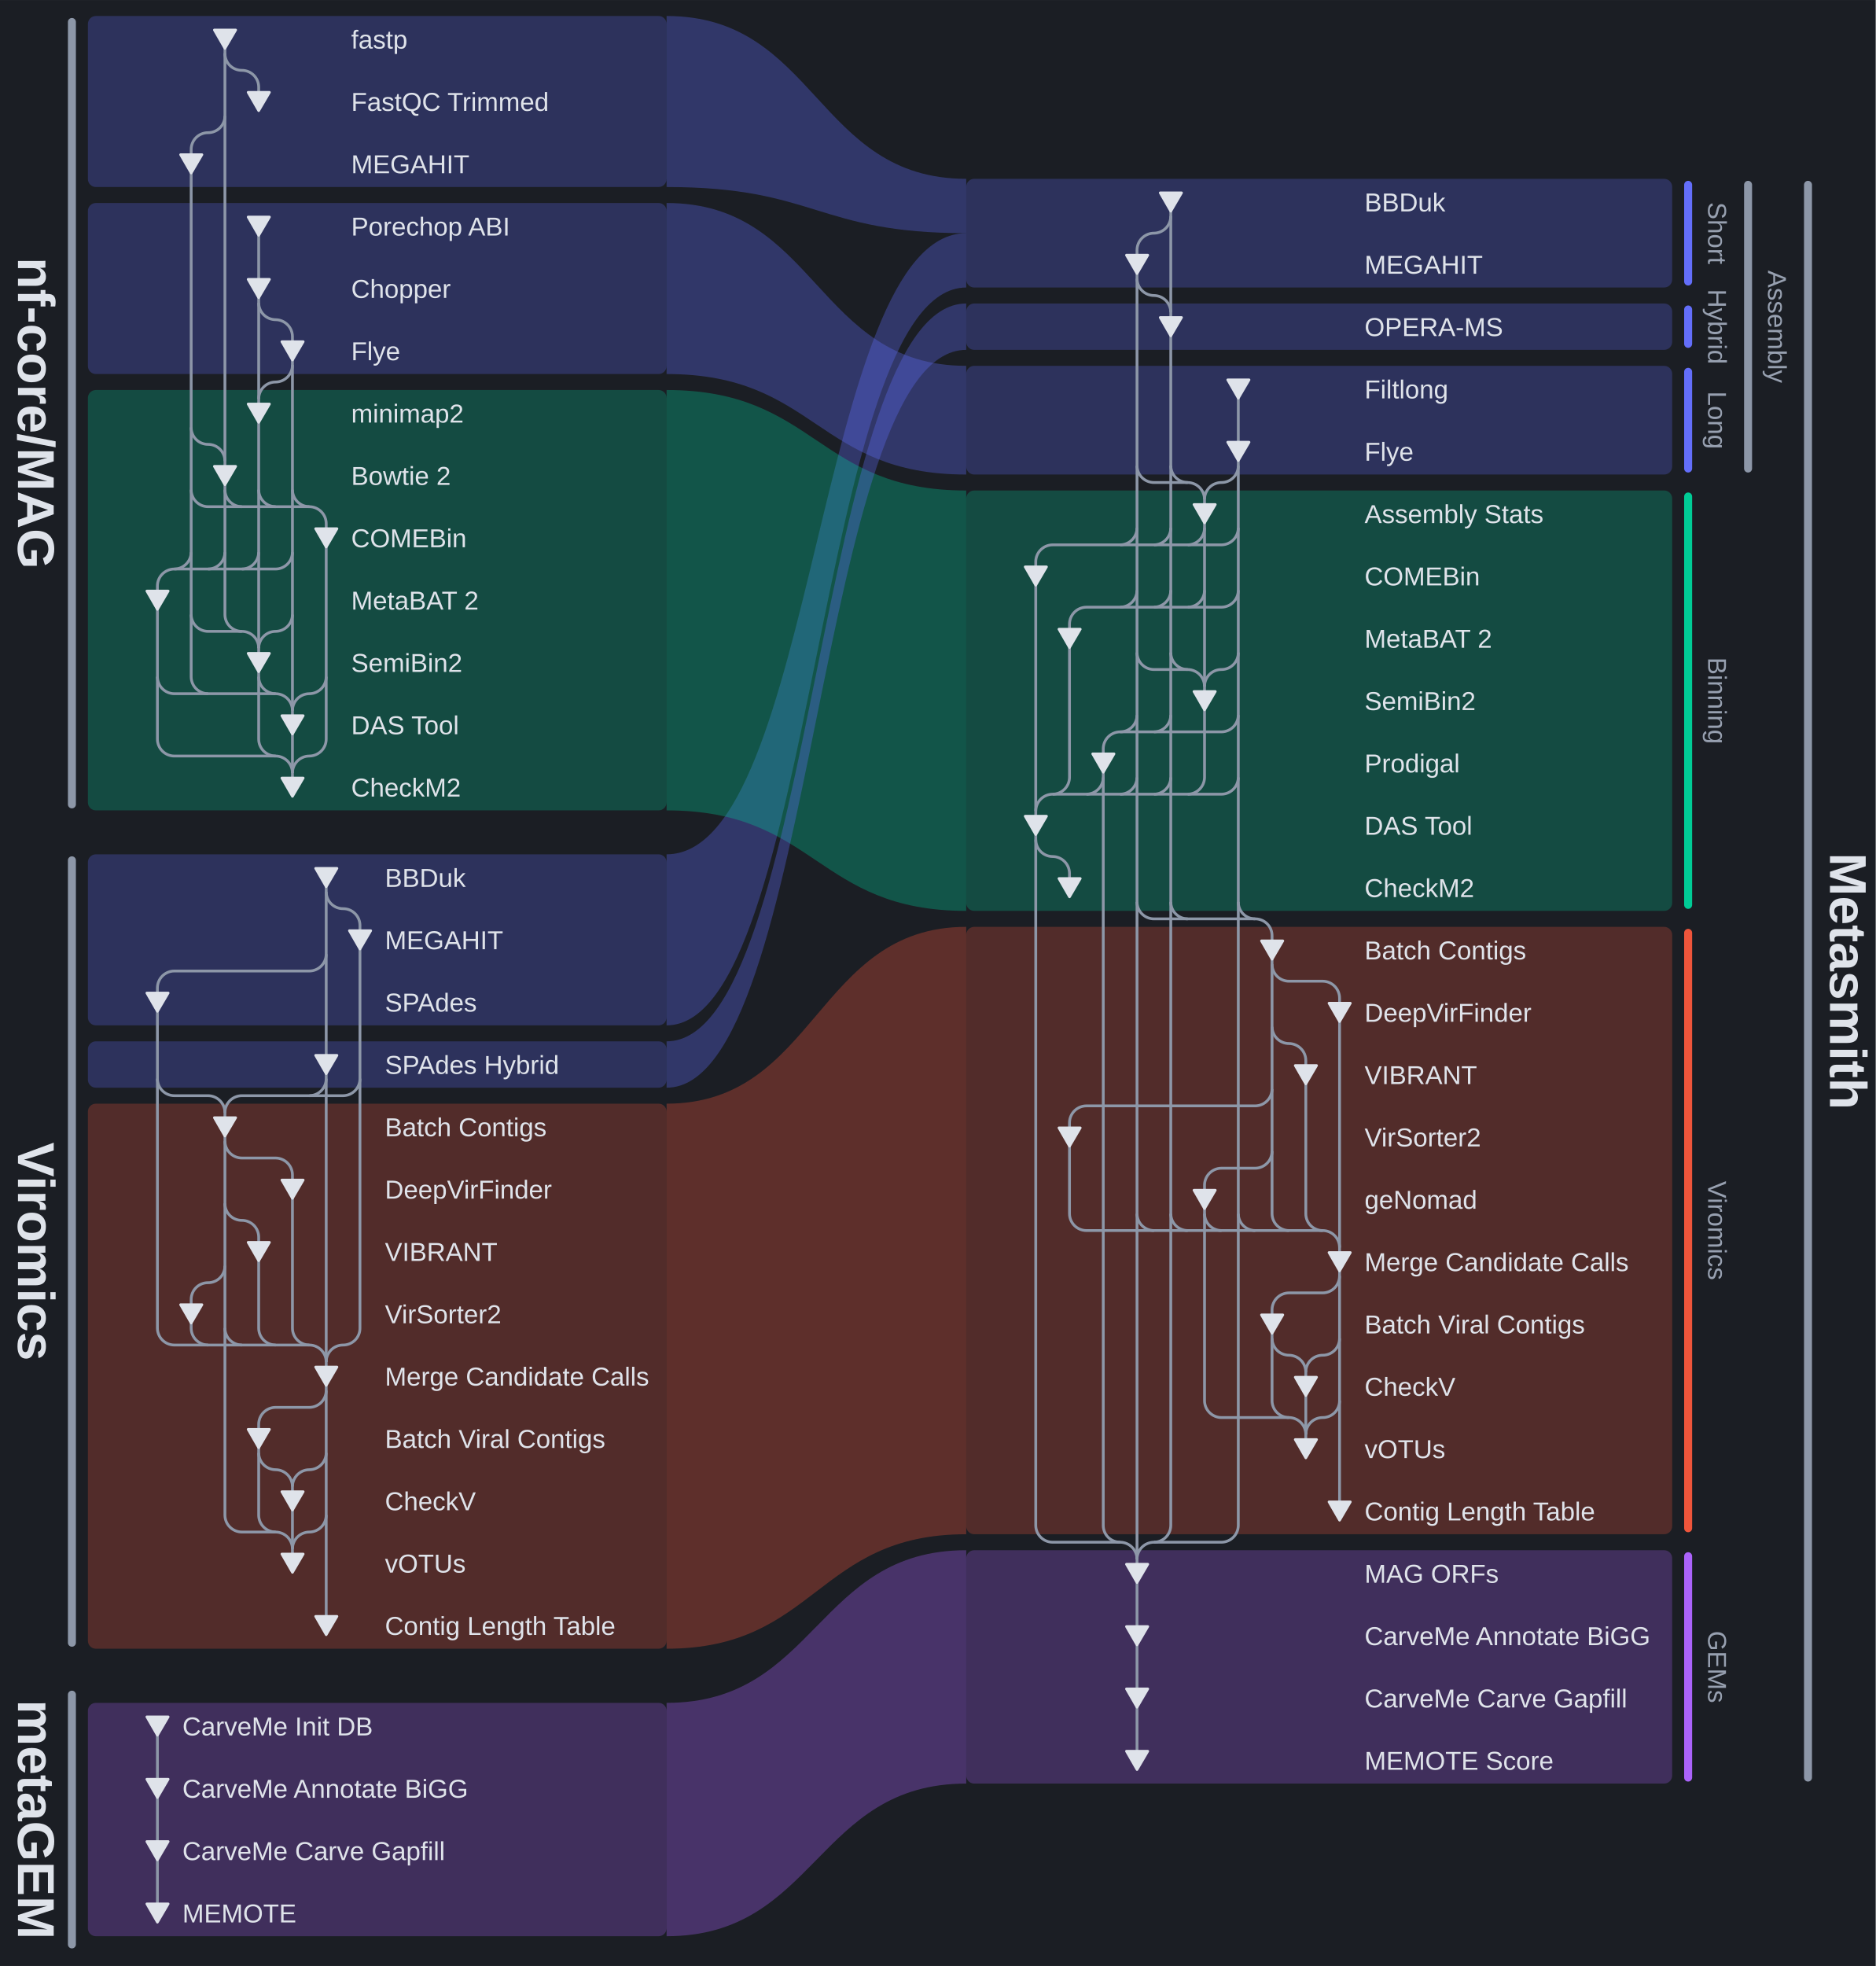
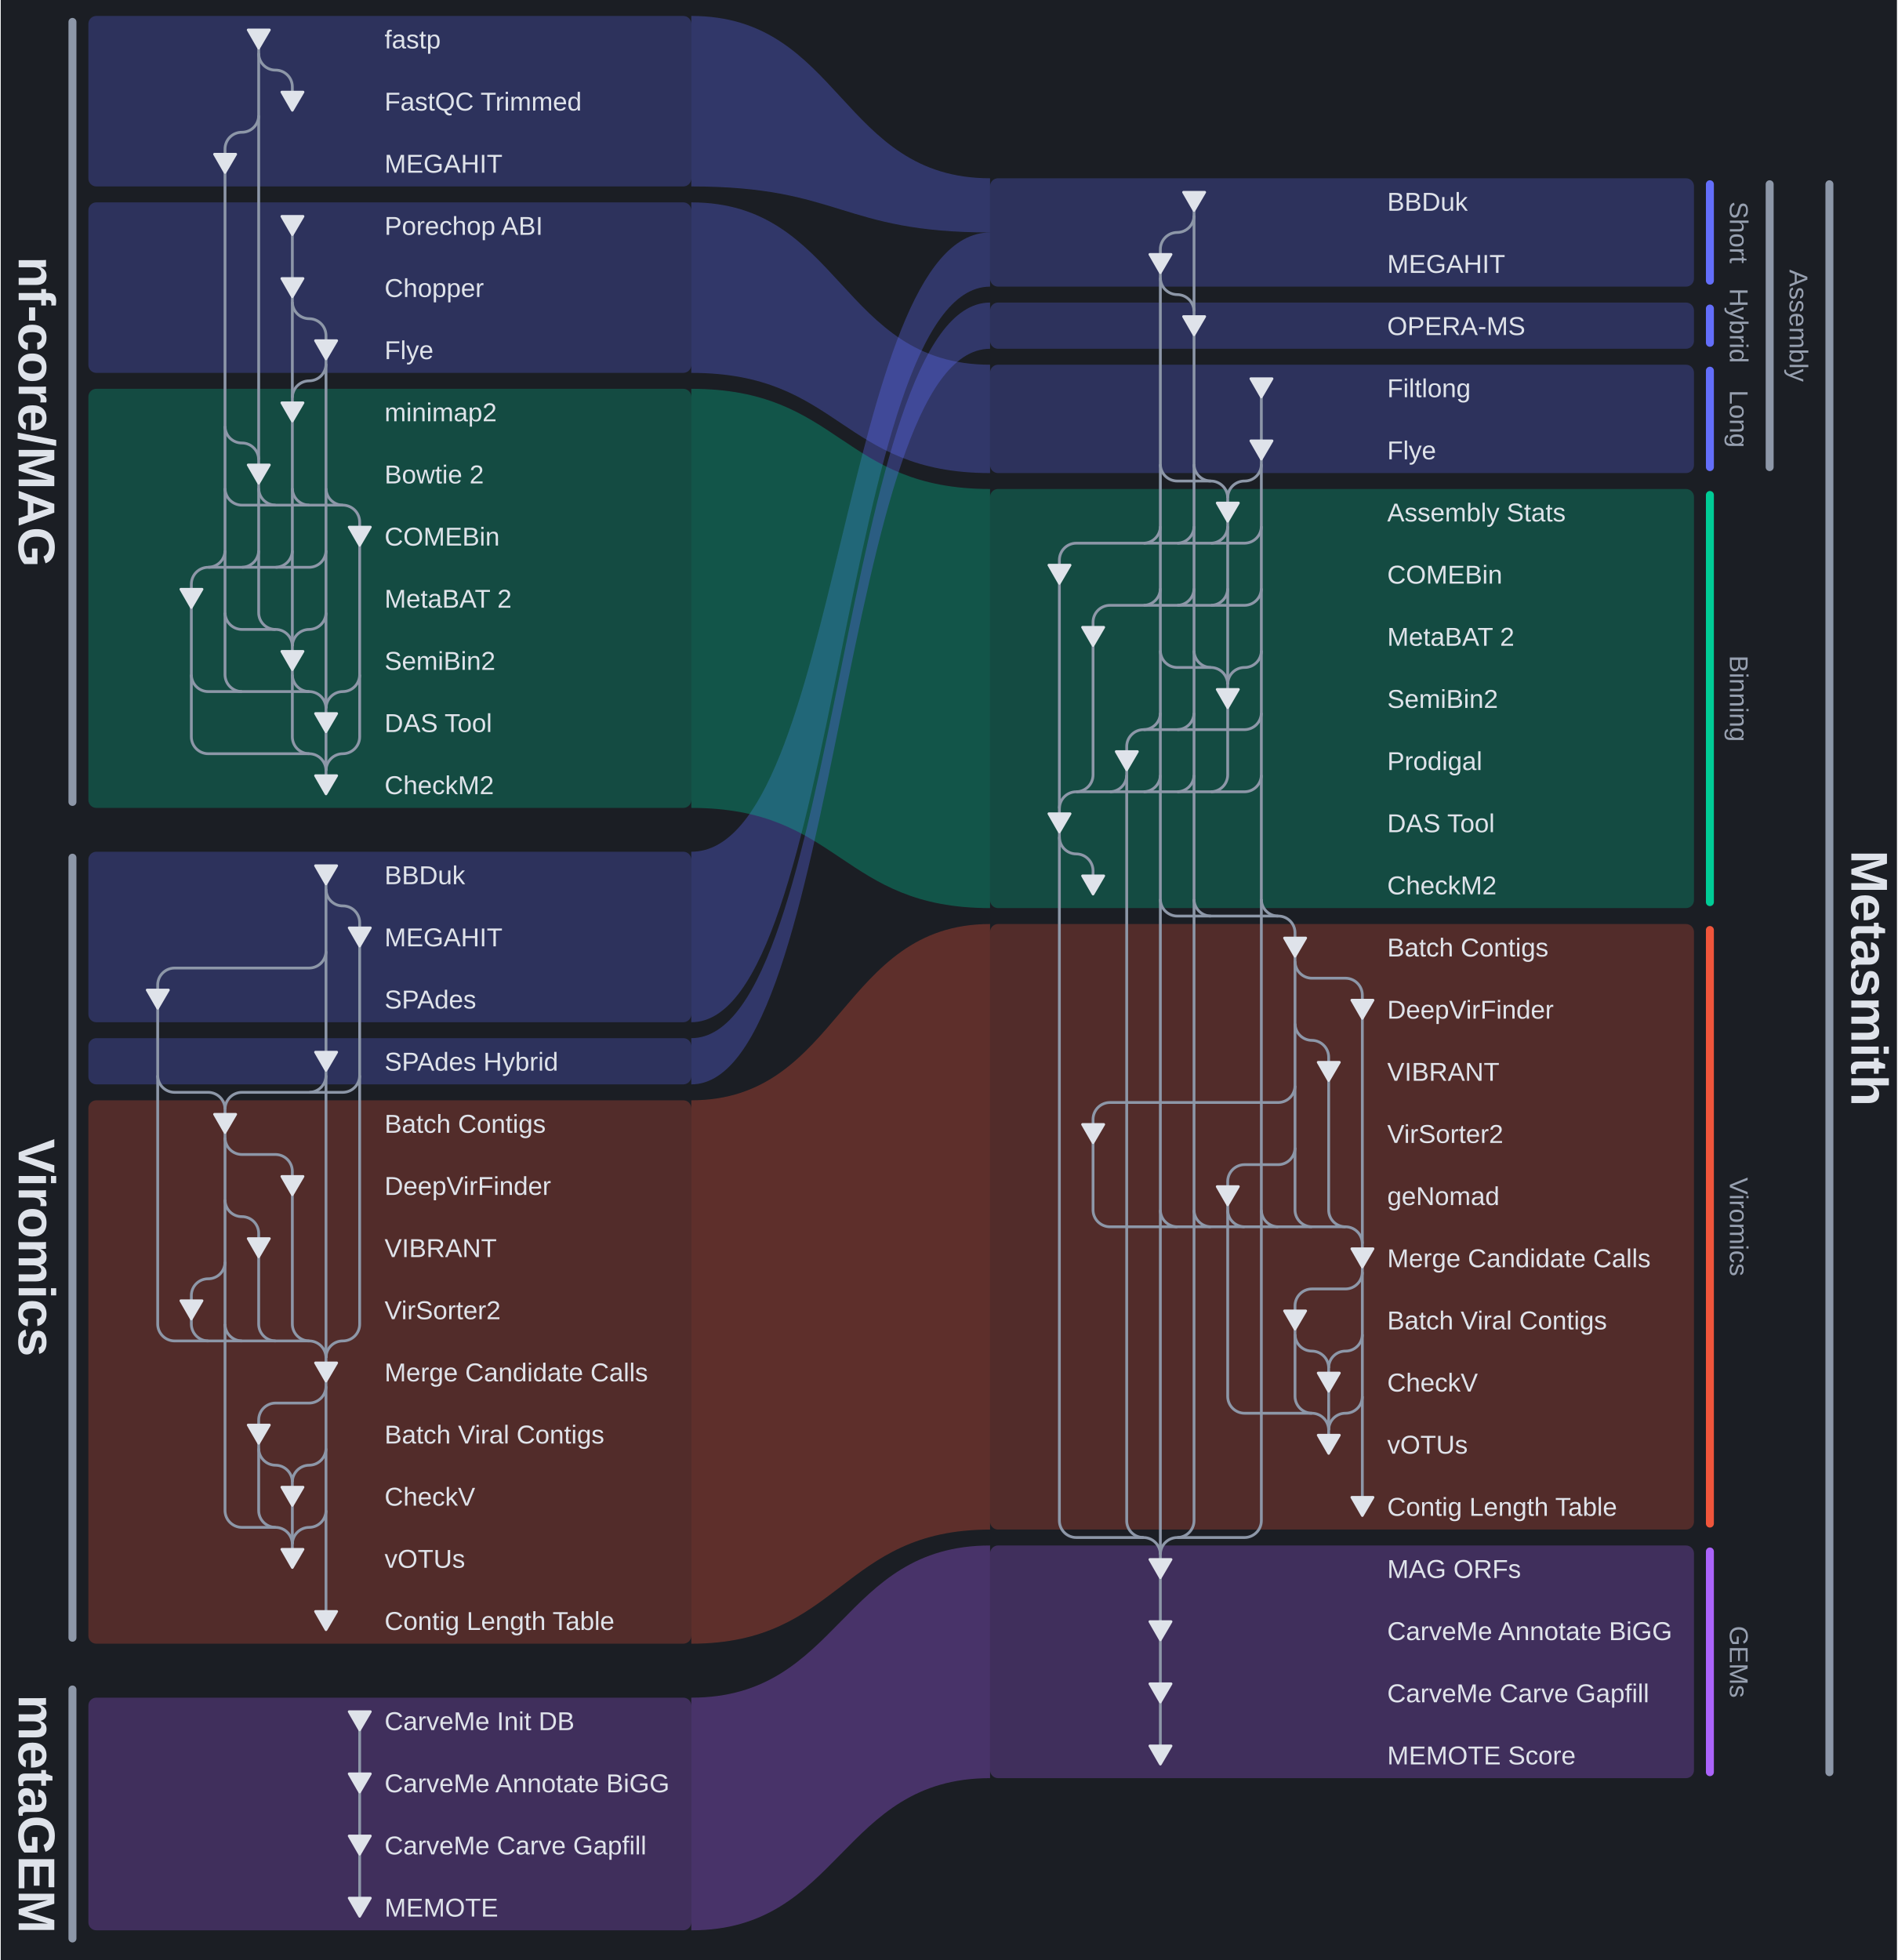
- <svg xmlns="http://www.w3.org/2000/svg" width="751" height="787" viewBox="0 0 939 984">
+ <svg xmlns="http://www.w3.org/2000/svg" width="762" height="787" viewBox="0 0 952 984">
  <rect width="100%" height="100%" fill="#1B1E24" />
-   <rect x="44.0" y="8.0" width="289.7" height="85.6" rx="4" fill="#636EFA" fill-opacity="0.26" />
-   <rect x="44.0" y="101.6" width="289.7" height="85.6" rx="4" fill="#636EFA" fill-opacity="0.26" />
-   <rect x="44.0" y="195.2" width="289.7" height="210.4" rx="4" fill="#00CC96" fill-opacity="0.26" />
-   <rect x="44.0" y="427.6" width="289.7" height="85.6" rx="4" fill="#636EFA" fill-opacity="0.26" />
-   <rect x="44.0" y="521.2" width="289.7" height="23.2" rx="4" fill="#636EFA" fill-opacity="0.26" />
-   <rect x="44.0" y="552.4" width="289.7" height="272.8" rx="4" fill="#EF553B" fill-opacity="0.26" />
-   <rect x="44.0" y="852.3" width="289.7" height="116.8" rx="4" fill="#AB63FA" fill-opacity="0.26" />
-   <rect x="483.7" y="89.5" width="353.4" height="54.4" rx="4" fill="#636EFA" fill-opacity="0.26" />
-   <rect x="483.7" y="151.9" width="353.4" height="23.2" rx="4" fill="#636EFA" fill-opacity="0.26" />
-   <rect x="483.7" y="183.1" width="353.4" height="54.4" rx="4" fill="#636EFA" fill-opacity="0.26" />
-   <rect x="483.7" y="245.5" width="353.4" height="210.4" rx="4" fill="#00CC96" fill-opacity="0.26" />
-   <rect x="483.7" y="463.9" width="353.4" height="304.0" rx="4" fill="#EF553B" fill-opacity="0.26" />
-   <rect x="483.7" y="775.9" width="353.4" height="116.8" rx="4" fill="#AB63FA" fill-opacity="0.26" />
-   <path d="M 333.7,8.0 C 408.7,8.0 408.7,89.5 483.7,89.5 L 483.7,116.7 C 408.7,116.7 408.7,93.6 333.7,93.6 Z" fill="#636EFA" fill-opacity="0.32" />
-   <path d="M 333.7,427.6 C 408.7,427.6 408.7,116.7 483.7,116.7 L 483.7,143.9 C 408.7,143.9 408.7,513.2 333.7,513.2 Z" fill="#636EFA" fill-opacity="0.32" />
-   <path d="M 333.7,101.6 C 408.7,101.6 408.7,183.1 483.7,183.1 L 483.7,237.5 C 408.7,237.5 408.7,187.2 333.7,187.2 Z" fill="#636EFA" fill-opacity="0.32" />
-   <path d="M 333.7,195.2 C 408.7,195.2 408.7,245.5 483.7,245.5 L 483.7,455.9 C 408.7,455.9 408.7,405.6 333.7,405.6 Z" fill="#00CC96" fill-opacity="0.32" />
-   <path d="M 333.7,521.2 C 408.7,521.2 408.7,151.9 483.7,151.9 L 483.7,175.1 C 408.7,175.1 408.7,544.4 333.7,544.4 Z" fill="#636EFA" fill-opacity="0.32" />
-   <path d="M 333.7,552.4 C 408.7,552.4 408.7,463.9 483.7,463.9 L 483.7,767.9 C 408.7,767.9 408.7,825.2 333.7,825.2 Z" fill="#EF553B" fill-opacity="0.32" />
-   <path d="M 333.7,852.3 C 408.7,852.3 408.7,775.9 483.7,775.9 L 483.7,892.7 C 408.7,892.7 408.7,969.1 333.7,969.1 Z" fill="#AB63FA" fill-opacity="0.32" />
-   <g transform="translate(54.0 -15.5)">
+   <rect x="44.0" y="8.0" width="302.7" height="85.6" rx="4" fill="#636EFA" fill-opacity="0.26" />
+   <rect x="44.0" y="101.6" width="302.7" height="85.6" rx="4" fill="#636EFA" fill-opacity="0.26" />
+   <rect x="44.0" y="195.2" width="302.7" height="210.4" rx="4" fill="#00CC96" fill-opacity="0.26" />
+   <rect x="44.0" y="427.6" width="302.7" height="85.6" rx="4" fill="#636EFA" fill-opacity="0.26" />
+   <rect x="44.0" y="521.2" width="302.7" height="23.2" rx="4" fill="#636EFA" fill-opacity="0.26" />
+   <rect x="44.0" y="552.4" width="302.7" height="272.8" rx="4" fill="#EF553B" fill-opacity="0.26" />
+   <rect x="44.0" y="852.3" width="302.7" height="116.8" rx="4" fill="#AB63FA" fill-opacity="0.26" />
+   <rect x="496.7" y="89.5" width="353.4" height="54.4" rx="4" fill="#636EFA" fill-opacity="0.26" />
+   <rect x="496.7" y="151.9" width="353.4" height="23.2" rx="4" fill="#636EFA" fill-opacity="0.26" />
+   <rect x="496.7" y="183.1" width="353.4" height="54.4" rx="4" fill="#636EFA" fill-opacity="0.26" />
+   <rect x="496.7" y="245.5" width="353.4" height="210.4" rx="4" fill="#00CC96" fill-opacity="0.26" />
+   <rect x="496.7" y="463.9" width="353.4" height="304.0" rx="4" fill="#EF553B" fill-opacity="0.26" />
+   <rect x="496.7" y="775.9" width="353.4" height="116.8" rx="4" fill="#AB63FA" fill-opacity="0.26" />
+   <path d="M 346.7,8.0 C 421.7,8.0 421.7,89.5 496.7,89.5 L 496.7,116.7 C 421.7,116.7 421.7,93.6 346.7,93.6 Z" fill="#636EFA" fill-opacity="0.32" />
+   <path d="M 346.7,427.6 C 421.7,427.6 421.7,116.7 496.7,116.7 L 496.7,143.9 C 421.7,143.9 421.7,513.2 346.7,513.2 Z" fill="#636EFA" fill-opacity="0.32" />
+   <path d="M 346.7,101.6 C 421.7,101.6 421.7,183.1 496.7,183.1 L 496.7,237.5 C 421.7,237.5 421.7,187.2 346.7,187.2 Z" fill="#636EFA" fill-opacity="0.32" />
+   <path d="M 346.7,195.2 C 421.7,195.2 421.7,245.5 496.7,245.5 L 496.7,455.9 C 421.7,455.9 421.7,405.6 346.7,405.6 Z" fill="#00CC96" fill-opacity="0.32" />
+   <path d="M 346.7,521.2 C 421.7,521.2 421.7,151.9 496.7,151.9 L 496.7,175.1 C 421.7,175.1 421.7,544.4 346.7,544.4 Z" fill="#636EFA" fill-opacity="0.32" />
+   <path d="M 346.7,552.4 C 421.7,552.4 421.7,463.9 496.7,463.9 L 496.7,767.9 C 421.7,767.9 421.7,825.2 346.7,825.2 Z" fill="#EF553B" fill-opacity="0.32" />
+   <path d="M 346.7,852.3 C 421.7,852.3 421.7,775.9 496.7,775.9 L 496.7,892.7 C 421.7,892.7 421.7,969.1 346.7,969.1 Z" fill="#AB63FA" fill-opacity="0.32" />
+   <g transform="translate(70.9 -15.5)">
    <g fill="none" stroke="#8D97A8" stroke-width="1.4" stroke-linejoin="round" stroke-linecap="butt">
      <path d="M 58.6,39.7 L 58.6,42.2 L 58.6,73.5 L 58.6,246.3 L 58.6,248.9" />
      <path d="M 58.6,258.1 L 58.6,260.6 L 58.6,291.9 L 58.6,323.1 A 8.4,8.4 0 0 0 67.1,331.5" />
      <path d="M 75.5,61.7 L 75.5,59.1 A 8.4,8.4 0 0 0 67.1,50.7 A 8.4,8.4 0 0 1 58.6,42.2" />
      <path d="M 75.5,133.3 L 75.5,155.3" />
      <path d="M 75.5,164.5 L 75.5,167.1 L 75.5,215.2 L 75.5,217.7" />
      <path d="M 75.5,226.9 L 75.5,260.6 L 75.5,291.9 L 75.5,339.9 L 75.5,342.5" />
      <path d="M 75.5,351.7 L 75.5,354.2 L 75.5,385.4 A 8.5,8.5 0 0 0 84.0,393.9" />
      <path d="M 41.7,92.9 L 41.7,90.3 A 8.4,8.4 0 0 1 50.2,81.9 A 8.4,8.4 0 0 0 58.6,73.5" />
      <path d="M 41.7,102.1 L 41.7,229.4 L 41.7,260.6 L 41.7,291.9 L 41.7,323.1 L 41.7,354.2 A 8.5,8.5 0 0 0 50.2,362.7" />
      <path d="M 109.3,280.1 L 109.3,277.6 A 8.5,8.5 0 0 0 100.9,269.1 L 84.0,269.1 L 67.1,269.1 L 50.2,269.1 A 8.5,8.5 0 0 1 41.7,260.6" />
      <path d="M 109.3,289.3 L 109.3,354.2 L 109.3,385.4 A 8.5,8.5 0 0 1 100.9,393.9 A 8.5,8.5 0 0 0 92.4,402.4" />
      <path d="M 24.8,311.3 L 24.8,308.8 A 8.5,8.5 0 0 1 33.3,300.3 L 50.2,300.3 L 67.1,300.3 L 84.0,300.3 A 8.5,8.5 0 0 0 92.4,291.9" />
      <path d="M 24.8,320.5 L 24.8,354.2 L 24.8,385.4 A 8.5,8.5 0 0 0 33.3,393.9 L 84.0,393.9 A 8.5,8.5 0 0 1 92.4,402.4" />
      <path d="M 92.4,186.5 L 92.4,183.9 A 8.5,8.5 0 0 0 84.0,175.5 A 8.5,8.5 0 0 1 75.5,167.1" />
      <path d="M 92.4,195.7 L 92.4,198.2 L 92.4,260.6 L 92.4,291.9 L 92.4,323.1 L 92.4,371.1 L 92.4,373.7" />
      <path d="M 92.4,382.9 L 92.4,402.4 L 92.4,404.9" />
      <path d="M 41.7,229.4 A 8.4,8.4 0 0 0 50.2,237.9 A 8.4,8.4 0 0 1 58.6,246.3" />
      <path d="M 41.7,291.9 A 8.5,8.5 0 0 1 33.3,300.3" />
      <path d="M 41.7,323.1 A 8.5,8.5 0 0 0 50.2,331.5 L 67.1,331.5 A 8.4,8.4 0 0 1 75.5,339.9" />
      <path d="M 92.4,371.1 A 8.5,8.5 0 0 0 84.0,362.7 L 50.2,362.7 L 33.3,362.7 A 8.5,8.5 0 0 1 24.8,354.2" />
      <path d="M 92.4,198.2 A 8.5,8.5 0 0 1 84.0,206.7 A 8.5,8.5 0 0 0 75.5,215.2" />
      <path d="M 92.4,260.6 A 8.5,8.5 0 0 0 100.9,269.1" />
      <path d="M 92.4,323.1 A 8.5,8.5 0 0 1 84.0,331.5 A 8.5,8.5 0 0 0 75.5,339.9" />
      <path d="M 75.5,260.6 A 8.5,8.5 0 0 0 84.0,269.1" />
      <path d="M 75.5,291.9 A 8.5,8.5 0 0 1 67.1,300.3" />
      <path d="M 58.6,260.6 A 8.5,8.5 0 0 0 67.1,269.1" />
      <path d="M 58.6,291.9 A 8.5,8.5 0 0 1 50.2,300.3" />
      <path d="M 109.3,354.2 A 8.5,8.5 0 0 1 100.9,362.7 A 8.5,8.5 0 0 0 92.4,371.1" />
      <path d="M 75.5,354.2 A 8.5,8.5 0 0 0 84.0,362.7" />
    </g>
    <g>
      <polygon points="53.3,30.5 64.0,30.5 58.6,39.7" fill="#dfe3ea" stroke="#dfe3ea" stroke-width="1.3" stroke-linejoin="round" />
      <text x="121.8" y="39.8" font-family="Arial" font-size="13" fill="#DFE3EA" font-weight="normal" text-anchor="start">fastp</text>
    </g>
    <g>
      <polygon points="70.2,61.7 80.9,61.7 75.5,70.9" fill="#dfe3ea" stroke="#dfe3ea" stroke-width="1.3" stroke-linejoin="round" />
      <text x="121.8" y="71.0" font-family="Arial" font-size="13" fill="#DFE3EA" font-weight="normal" text-anchor="start">FastQC Trimmed</text>
    </g>
    <g>
      <polygon points="36.4,92.9 47.1,92.9 41.7,102.1" fill="#dfe3ea" stroke="#dfe3ea" stroke-width="1.3" stroke-linejoin="round" />
      <text x="121.8" y="102.2" font-family="Arial" font-size="13" fill="#DFE3EA" font-weight="normal" text-anchor="start">MEGAHIT</text>
    </g>
    <g>
      <polygon points="70.2,124.1 80.9,124.1 75.5,133.3" fill="#dfe3ea" stroke="#dfe3ea" stroke-width="1.3" stroke-linejoin="round" />
      <text x="121.8" y="133.4" font-family="Arial" font-size="13" fill="#DFE3EA" font-weight="normal" text-anchor="start">Porechop ABI</text>
    </g>
    <g>
      <polygon points="70.2,155.3 80.9,155.3 75.5,164.5" fill="#dfe3ea" stroke="#dfe3ea" stroke-width="1.3" stroke-linejoin="round" />
      <text x="121.8" y="164.6" font-family="Arial" font-size="13" fill="#DFE3EA" font-weight="normal" text-anchor="start">Chopper</text>
    </g>
    <g>
      <polygon points="87.1,186.5 97.8,186.5 92.4,195.7" fill="#dfe3ea" stroke="#dfe3ea" stroke-width="1.3" stroke-linejoin="round" />
      <text x="121.8" y="195.8" font-family="Arial" font-size="13" fill="#DFE3EA" font-weight="normal" text-anchor="start">Flye</text>
    </g>
    <g>
      <polygon points="70.2,217.7 80.9,217.7 75.5,226.9" fill="#dfe3ea" stroke="#dfe3ea" stroke-width="1.3" stroke-linejoin="round" />
      <text x="121.8" y="227.0" font-family="Arial" font-size="13" fill="#DFE3EA" font-weight="normal" text-anchor="start">minimap2</text>
    </g>
    <g>
      <polygon points="53.3,248.9 64.0,248.9 58.6,258.1" fill="#dfe3ea" stroke="#dfe3ea" stroke-width="1.3" stroke-linejoin="round" />
      <text x="121.8" y="258.2" font-family="Arial" font-size="13" fill="#DFE3EA" font-weight="normal" text-anchor="start">Bowtie 2</text>
    </g>
    <g>
      <polygon points="104.0,280.1 114.7,280.1 109.3,289.3" fill="#dfe3ea" stroke="#dfe3ea" stroke-width="1.3" stroke-linejoin="round" />
      <text x="121.8" y="289.4" font-family="Arial" font-size="13" fill="#DFE3EA" font-weight="normal" text-anchor="start">COMEBin</text>
    </g>
    <g>
      <polygon points="19.5,311.3 30.2,311.3 24.8,320.5" fill="#dfe3ea" stroke="#dfe3ea" stroke-width="1.3" stroke-linejoin="round" />
      <text x="121.8" y="320.6" font-family="Arial" font-size="13" fill="#DFE3EA" font-weight="normal" text-anchor="start">MetaBAT 2</text>
    </g>
    <g>
      <polygon points="70.2,342.5 80.9,342.5 75.5,351.7" fill="#dfe3ea" stroke="#dfe3ea" stroke-width="1.3" stroke-linejoin="round" />
      <text x="121.8" y="351.8" font-family="Arial" font-size="13" fill="#DFE3EA" font-weight="normal" text-anchor="start">SemiBin2</text>
    </g>
    <g>
      <polygon points="87.1,373.7 97.8,373.7 92.4,382.9" fill="#dfe3ea" stroke="#dfe3ea" stroke-width="1.3" stroke-linejoin="round" />
      <text x="121.8" y="383.0" font-family="Arial" font-size="13" fill="#DFE3EA" font-weight="normal" text-anchor="start">DAS Tool</text>
    </g>
    <g>
      <polygon points="87.1,404.9 97.8,404.9 92.4,414.1" fill="#dfe3ea" stroke="#dfe3ea" stroke-width="1.3" stroke-linejoin="round" />
      <text x="121.8" y="414.2" font-family="Arial" font-size="13" fill="#DFE3EA" font-weight="normal" text-anchor="start">CheckM2</text>
    </g>
  </g>
  <g transform="translate(54.0 404.1)">
    <g fill="none" stroke="#8D97A8" stroke-width="1.4" stroke-linejoin="round" stroke-linecap="butt">
      <path d="M 109.3,39.7 L 109.3,42.2 L 109.3,73.5 L 109.3,124.1" />
      <path d="M 109.3,133.3 L 109.3,135.8 L 109.3,277.6 L 109.3,280.1" />
      <path d="M 109.3,289.3 L 109.3,291.9 L 109.3,323.1 L 109.3,354.2 L 109.3,404.9" />
      <path d="M 126.2,61.7 L 126.2,59.1 A 8.4,8.4 0 0 0 117.8,50.7 A 8.4,8.4 0 0 1 109.3,42.2" />
      <path d="M 126.2,70.9 L 126.2,135.8 L 126.2,260.6 A 8.4,8.4 0 0 1 117.8,269.1 A 8.4,8.4 0 0 0 109.3,277.6" />
      <path d="M 24.8,92.9 L 24.8,90.3 A 8.5,8.5 0 0 1 33.3,81.9 L 100.9,81.9 A 8.5,8.5 0 0 0 109.3,73.5" />
      <path d="M 24.8,102.1 L 24.8,135.8 L 24.8,260.6 A 8.5,8.5 0 0 0 33.3,269.1 L 50.2,269.1 L 67.1,269.1 L 84.0,269.1 L 100.9,269.1 A 8.5,8.5 0 0 1 109.3,277.6" />
      <path d="M 58.6,155.3 L 58.6,152.8 A 8.5,8.5 0 0 1 67.1,144.3 L 100.9,144.3 L 117.8,144.3 A 8.5,8.5 0 0 0 126.2,135.8" />
      <path d="M 58.6,164.5 L 58.6,167.1 L 58.6,198.2 L 58.6,229.4 L 58.6,260.6 L 58.6,354.2 A 8.5,8.5 0 0 0 67.1,362.7 L 84.0,362.7 A 8.5,8.5 0 0 1 92.4,371.1" />
      <path d="M 92.4,186.5 L 92.4,183.9 A 8.5,8.5 0 0 0 84.0,175.5 L 67.1,175.5 A 8.5,8.5 0 0 1 58.6,167.1" />
      <path d="M 92.4,195.7 L 92.4,260.6 A 8.5,8.5 0 0 0 100.9,269.1" />
      <path d="M 92.4,342.5 L 92.4,339.9 A 8.5,8.5 0 0 1 100.9,331.5 A 8.5,8.5 0 0 0 109.3,323.1" />
      <path d="M 92.4,351.7 L 92.4,371.1 L 92.4,373.7" />
      <path d="M 75.5,217.7 L 75.5,215.2 A 8.4,8.4 0 0 0 67.1,206.7 A 8.4,8.4 0 0 1 58.6,198.2" />
      <path d="M 75.5,226.9 L 75.5,260.6 A 8.5,8.5 0 0 0 84.0,269.1" />
      <path d="M 75.5,311.3 L 75.5,308.8 A 8.5,8.5 0 0 1 84.0,300.3 L 100.9,300.3 A 8.5,8.5 0 0 0 109.3,291.9" />
      <path d="M 75.5,320.5 L 75.5,323.1 L 75.5,354.2 A 8.5,8.5 0 0 0 84.0,362.7" />
      <path d="M 41.7,248.9 L 41.7,246.3 A 8.4,8.4 0 0 1 50.2,237.9 A 8.4,8.4 0 0 0 58.6,229.4" />
      <path d="M 41.7,258.1 L 41.7,260.6 A 8.5,8.5 0 0 0 50.2,269.1" />
      <path d="M 24.8,135.8 A 8.5,8.5 0 0 0 33.3,144.3 L 50.2,144.3 A 8.5,8.5 0 0 1 58.6,152.8" />
      <path d="M 109.3,135.8 A 8.5,8.5 0 0 1 100.9,144.3" />
      <path d="M 58.6,260.6 A 8.5,8.5 0 0 0 67.1,269.1" />
      <path d="M 109.3,354.2 A 8.5,8.5 0 0 1 100.9,362.7 A 8.5,8.5 0 0 0 92.4,371.1" />
      <path d="M 75.5,323.1 A 8.5,8.5 0 0 0 84.0,331.5 A 8.5,8.5 0 0 1 92.4,339.9" />
    </g>
    <g>
      <polygon points="104.0,30.5 114.7,30.5 109.3,39.7" fill="#dfe3ea" stroke="#dfe3ea" stroke-width="1.3" stroke-linejoin="round" />
      <text x="138.7" y="39.8" font-family="Arial" font-size="13" fill="#DFE3EA" font-weight="normal" text-anchor="start">BBDuk</text>
    </g>
    <g>
      <polygon points="120.9,61.7 131.6,61.7 126.2,70.9" fill="#dfe3ea" stroke="#dfe3ea" stroke-width="1.3" stroke-linejoin="round" />
      <text x="138.7" y="71.0" font-family="Arial" font-size="13" fill="#DFE3EA" font-weight="normal" text-anchor="start">MEGAHIT</text>
    </g>
    <g>
      <polygon points="19.5,92.9 30.2,92.9 24.8,102.1" fill="#dfe3ea" stroke="#dfe3ea" stroke-width="1.3" stroke-linejoin="round" />
      <text x="138.7" y="102.2" font-family="Arial" font-size="13" fill="#DFE3EA" font-weight="normal" text-anchor="start">SPAdes</text>
    </g>
    <g>
      <polygon points="104.0,124.1 114.7,124.1 109.3,133.3" fill="#dfe3ea" stroke="#dfe3ea" stroke-width="1.3" stroke-linejoin="round" />
      <text x="138.7" y="133.4" font-family="Arial" font-size="13" fill="#DFE3EA" font-weight="normal" text-anchor="start">SPAdes Hybrid</text>
    </g>
    <g>
      <polygon points="53.3,155.3 64.0,155.3 58.6,164.5" fill="#dfe3ea" stroke="#dfe3ea" stroke-width="1.3" stroke-linejoin="round" />
      <text x="138.7" y="164.6" font-family="Arial" font-size="13" fill="#DFE3EA" font-weight="normal" text-anchor="start">Batch Contigs</text>
    </g>
    <g>
      <polygon points="87.1,186.5 97.8,186.5 92.4,195.7" fill="#dfe3ea" stroke="#dfe3ea" stroke-width="1.3" stroke-linejoin="round" />
      <text x="138.7" y="195.8" font-family="Arial" font-size="13" fill="#DFE3EA" font-weight="normal" text-anchor="start">DeepVirFinder</text>
    </g>
    <g>
      <polygon points="70.2,217.7 80.9,217.7 75.5,226.9" fill="#dfe3ea" stroke="#dfe3ea" stroke-width="1.3" stroke-linejoin="round" />
      <text x="138.7" y="227.0" font-family="Arial" font-size="13" fill="#DFE3EA" font-weight="normal" text-anchor="start">VIBRANT</text>
    </g>
    <g>
      <polygon points="36.4,248.9 47.1,248.9 41.7,258.1" fill="#dfe3ea" stroke="#dfe3ea" stroke-width="1.3" stroke-linejoin="round" />
      <text x="138.7" y="258.2" font-family="Arial" font-size="13" fill="#DFE3EA" font-weight="normal" text-anchor="start">VirSorter2</text>
    </g>
    <g>
      <polygon points="104.0,280.1 114.7,280.1 109.3,289.3" fill="#dfe3ea" stroke="#dfe3ea" stroke-width="1.3" stroke-linejoin="round" />
      <text x="138.7" y="289.4" font-family="Arial" font-size="13" fill="#DFE3EA" font-weight="normal" text-anchor="start">Merge Candidate Calls</text>
    </g>
    <g>
      <polygon points="70.2,311.3 80.9,311.3 75.5,320.5" fill="#dfe3ea" stroke="#dfe3ea" stroke-width="1.3" stroke-linejoin="round" />
      <text x="138.7" y="320.6" font-family="Arial" font-size="13" fill="#DFE3EA" font-weight="normal" text-anchor="start">Batch Viral Contigs</text>
    </g>
    <g>
      <polygon points="87.1,342.5 97.8,342.5 92.4,351.7" fill="#dfe3ea" stroke="#dfe3ea" stroke-width="1.3" stroke-linejoin="round" />
      <text x="138.7" y="351.8" font-family="Arial" font-size="13" fill="#DFE3EA" font-weight="normal" text-anchor="start">CheckV</text>
    </g>
    <g>
      <polygon points="87.1,373.7 97.8,373.7 92.4,382.9" fill="#dfe3ea" stroke="#dfe3ea" stroke-width="1.3" stroke-linejoin="round" />
      <text x="138.7" y="383.0" font-family="Arial" font-size="13" fill="#DFE3EA" font-weight="normal" text-anchor="start">vOTUs</text>
    </g>
    <g>
      <polygon points="104.0,404.9 114.7,404.9 109.3,414.1" fill="#dfe3ea" stroke="#dfe3ea" stroke-width="1.3" stroke-linejoin="round" />
      <text x="138.7" y="414.2" font-family="Arial" font-size="13" fill="#DFE3EA" font-weight="normal" text-anchor="start">Contig Length Table</text>
    </g>
  </g>
-   <g transform="translate(54.0 828.8)">
+   <g transform="translate(155.4 828.8)">
    <g fill="none" stroke="#8D97A8" stroke-width="1.4" stroke-linejoin="round" stroke-linecap="butt">
      <path d="M 24.8,39.7 L 24.8,61.7" />
      <path d="M 24.8,70.9 L 24.8,92.9" />
      <path d="M 24.8,102.1 L 24.8,124.1" />
    </g>
    <g>
      <polygon points="19.5,30.5 30.2,30.5 24.8,39.7" fill="#dfe3ea" stroke="#dfe3ea" stroke-width="1.3" stroke-linejoin="round" />
      <text x="37.3" y="39.8" font-family="Arial" font-size="13" fill="#DFE3EA" font-weight="normal" text-anchor="start">CarveMe Init DB</text>
    </g>
    <g>
      <polygon points="19.5,61.7 30.2,61.7 24.8,70.9" fill="#dfe3ea" stroke="#dfe3ea" stroke-width="1.3" stroke-linejoin="round" />
      <text x="37.3" y="71.0" font-family="Arial" font-size="13" fill="#DFE3EA" font-weight="normal" text-anchor="start">CarveMe Annotate BiGG</text>
    </g>
    <g>
      <polygon points="19.5,92.9 30.2,92.9 24.8,102.1" fill="#dfe3ea" stroke="#dfe3ea" stroke-width="1.3" stroke-linejoin="round" />
      <text x="37.3" y="102.2" font-family="Arial" font-size="13" fill="#DFE3EA" font-weight="normal" text-anchor="start">CarveMe Carve Gapfill</text>
    </g>
    <g>
      <polygon points="19.5,124.1 30.2,124.1 24.8,133.3" fill="#dfe3ea" stroke="#dfe3ea" stroke-width="1.3" stroke-linejoin="round" />
      <text x="37.3" y="133.4" font-family="Arial" font-size="13" fill="#DFE3EA" font-weight="normal" text-anchor="start">MEMOTE</text>
    </g>
  </g>
-   <g transform="translate(493.7 66.0)">
+   <g transform="translate(506.7 66.0)">
    <g fill="none" stroke="#8D97A8" stroke-width="1.4" stroke-linejoin="round" stroke-linecap="butt">
      <path d="M 92.4,39.7 L 92.4,42.2 L 92.4,90.3 L 92.4,92.9" />
      <path d="M 92.4,102.1 L 92.4,167.1 L 92.4,198.2 L 92.4,229.4 L 92.4,260.6 L 92.4,291.9 L 92.4,323.1 L 92.4,385.4 L 92.4,541.5 L 92.4,697.5 A 8.5,8.5 0 0 1 84.0,705.9" />
      <path d="M 75.5,61.7 L 75.5,59.1 A 8.5,8.5 0 0 1 84.0,50.7 A 8.5,8.5 0 0 0 92.4,42.2" />
      <path d="M 75.5,70.9 L 75.5,73.5 L 75.5,167.1 L 75.5,198.2 L 75.5,229.4 L 75.5,260.6 L 75.5,291.9 L 75.5,323.1 L 75.5,385.4 L 75.5,541.5 L 75.5,714.4 L 75.5,716.9" />
      <path d="M 75.5,726.1 L 75.5,748.1" />
      <path d="M 75.5,757.3 L 75.5,779.3" />
      <path d="M 75.5,788.5 L 75.5,810.5" />
      <path d="M 109.3,186.5 L 109.3,183.9 A 8.5,8.5 0 0 0 100.9,175.5 L 84.0,175.5 A 8.5,8.5 0 0 1 75.5,167.1" />
      <path d="M 109.3,195.7 L 109.3,198.2 L 109.3,229.4 L 109.3,277.6 L 109.3,280.1" />
      <path d="M 109.3,289.3 L 109.3,323.1 A 8.5,8.5 0 0 1 100.9,331.5" />
      <path d="M 109.3,529.7 L 109.3,527.1 A 8.5,8.5 0 0 1 117.8,518.7 L 134.7,518.7 A 8.5,8.5 0 0 0 143.1,510.2" />
      <path d="M 109.3,538.9 L 109.3,541.5 L 109.3,635.0 A 8.5,8.5 0 0 0 117.8,643.5 L 151.6,643.5 A 8.5,8.5 0 0 1 160.0,652.0" />
      <path d="M 24.8,217.7 L 24.8,215.2 A 8.5,8.5 0 0 1 33.3,206.7 L 67.1,206.7 L 84.0,206.7 L 100.9,206.7 L 117.8,206.7 A 8.5,8.5 0 0 0 126.2,198.2" />
      <path d="M 24.8,226.9 L 24.8,339.9 L 24.8,342.5" />
      <path d="M 24.8,351.7 L 24.8,354.2 L 24.8,697.5 A 8.5,8.5 0 0 0 33.3,705.9 L 67.1,705.9 A 8.5,8.5 0 0 1 75.5,714.4" />
      <path d="M 41.7,248.9 L 41.7,246.3 A 8.5,8.5 0 0 1 50.2,237.9 L 67.1,237.9 L 84.0,237.9 L 100.9,237.9 L 117.8,237.9 A 8.5,8.5 0 0 0 126.2,229.4" />
      <path d="M 41.7,258.1 L 41.7,323.1 A 8.5,8.5 0 0 1 33.3,331.5" />
      <path d="M 41.7,373.7 L 41.7,371.1 A 8.5,8.5 0 0 0 33.3,362.7 A 8.5,8.5 0 0 1 24.8,354.2" />
      <path d="M 41.7,498.5 L 41.7,495.9 A 8.5,8.5 0 0 1 50.2,487.5 L 134.7,487.5 A 8.5,8.5 0 0 0 143.1,479.1" />
      <path d="M 41.7,507.7 L 41.7,541.5 A 8.5,8.5 0 0 0 50.2,549.9 L 84.0,549.9 L 100.9,549.9 L 117.8,549.9 L 134.7,549.9 L 151.6,549.9 L 168.5,549.9 A 8.5,8.5 0 0 1 176.9,558.4" />
      <path d="M 58.6,311.3 L 58.6,308.8 A 8.5,8.5 0 0 1 67.1,300.3 L 84.0,300.3 L 117.8,300.3 A 8.5,8.5 0 0 0 126.2,291.9" />
      <path d="M 58.6,320.5 L 58.6,323.1 L 58.6,697.5 A 8.4,8.4 0 0 0 67.1,705.9" />
      <path d="M 143.1,404.9 L 143.1,402.4 A 8.4,8.4 0 0 0 134.7,393.9 L 100.9,393.9 L 84.0,393.9 A 8.5,8.5 0 0 1 75.5,385.4" />
      <path d="M 143.1,414.1 L 143.1,416.6 L 143.1,447.9 L 143.1,479.1 L 143.1,510.2 L 143.1,541.5 A 8.5,8.5 0 0 0 151.6,549.9" />
      <path d="M 143.1,592.1 L 143.1,589.5 A 8.5,8.5 0 0 1 151.6,581.1 L 168.5,581.1 A 8.5,8.5 0 0 0 176.9,572.6" />
      <path d="M 143.1,601.3 L 143.1,603.9 L 143.1,635.0 A 8.5,8.5 0 0 0 151.6,643.5" />
      <path d="M 176.9,436.1 L 176.9,433.6 A 8.5,8.5 0 0 0 168.5,425.1 L 151.6,425.1 A 8.5,8.5 0 0 1 143.1,416.6" />
      <path d="M 176.9,445.3 L 176.9,558.4 L 176.9,560.9" />
      <path d="M 176.9,570.1 L 176.9,572.6 L 176.9,603.9 L 176.9,635.0 L 176.9,685.7" />
      <path d="M 126.2,133.3 L 126.2,155.3" />
      <path d="M 126.2,164.5 L 126.2,167.1 L 126.2,198.2 L 126.2,229.4 L 126.2,260.6 L 126.2,291.9 L 126.2,323.1 L 126.2,385.4 L 126.2,541.5 L 126.2,697.5 A 8.5,8.5 0 0 1 117.8,705.9 L 84.0,705.9 A 8.5,8.5 0 0 0 75.5,714.4" />
      <path d="M 160.0,467.3 L 160.0,464.8 A 8.5,8.5 0 0 0 151.6,456.3 A 8.5,8.5 0 0 1 143.1,447.9" />
      <path d="M 160.0,476.5 L 160.0,541.5 A 8.4,8.4 0 0 0 168.5,549.9" />
      <path d="M 160.0,623.3 L 160.0,620.8 A 8.4,8.4 0 0 1 168.5,612.3 A 8.4,8.4 0 0 0 176.9,603.9" />
      <path d="M 160.0,632.5 L 160.0,652.0 L 160.0,654.5" />
      <path d="M 75.5,73.5 A 8.5,8.5 0 0 0 84.0,81.9 A 8.5,8.5 0 0 1 92.4,90.3" />
      <path d="M 75.5,198.2 A 8.5,8.5 0 0 1 67.1,206.7" />
      <path d="M 75.5,229.4 A 8.5,8.5 0 0 1 67.1,237.9" />
      <path d="M 75.5,260.6 A 8.5,8.5 0 0 0 84.0,269.1 L 100.9,269.1 A 8.5,8.5 0 0 1 109.3,277.6" />
      <path d="M 75.5,291.9 A 8.4,8.4 0 0 1 67.1,300.3" />
      <path d="M 75.5,323.1 A 8.5,8.5 0 0 1 67.1,331.5" />
      <path d="M 24.8,339.9 A 8.5,8.5 0 0 1 33.3,331.5 L 50.2,331.5 L 67.1,331.5 L 84.0,331.5 L 100.9,331.5 L 117.8,331.5 A 8.5,8.5 0 0 0 126.2,323.1" />
      <path d="M 75.5,541.5 A 8.5,8.5 0 0 0 84.0,549.9" />
      <path d="M 92.4,167.1 A 8.5,8.5 0 0 0 100.9,175.5" />
      <path d="M 92.4,198.2 A 8.5,8.5 0 0 1 84.0,206.7" />
      <path d="M 92.4,229.4 A 8.5,8.5 0 0 1 84.0,237.9" />
      <path d="M 92.4,260.6 A 8.5,8.5 0 0 0 100.9,269.1" />
      <path d="M 92.4,291.9 A 8.5,8.5 0 0 1 84.0,300.3" />
      <path d="M 92.4,323.1 A 8.5,8.5 0 0 1 84.0,331.5" />
      <path d="M 92.4,385.4 A 8.5,8.5 0 0 0 100.9,393.9" />
      <path d="M 92.4,541.5 A 8.5,8.5 0 0 0 100.9,549.9" />
      <path d="M 126.2,167.1 A 8.4,8.4 0 0 1 117.8,175.5 A 8.4,8.4 0 0 0 109.3,183.9" />
      <path d="M 126.2,260.6 A 8.4,8.4 0 0 1 117.8,269.1 A 8.4,8.4 0 0 0 109.3,277.6" />
      <path d="M 126.2,385.4 A 8.4,8.4 0 0 0 134.7,393.9" />
      <path d="M 126.2,541.5 A 8.5,8.5 0 0 0 134.7,549.9" />
      <path d="M 109.3,198.2 A 8.5,8.5 0 0 1 100.9,206.7" />
      <path d="M 109.3,229.4 A 8.5,8.5 0 0 1 100.9,237.9" />
      <path d="M 58.6,323.1 A 8.5,8.5 0 0 1 50.2,331.5" />
      <path d="M 109.3,541.5 A 8.5,8.5 0 0 0 117.8,549.9" />
      <path d="M 176.9,635.0 A 8.4,8.4 0 0 1 168.5,643.5 A 8.4,8.4 0 0 0 160.0,652.0" />
      <path d="M 143.1,603.9 A 8.5,8.5 0 0 0 151.6,612.3 A 8.5,8.5 0 0 1 160.0,620.8" />
    </g>
    <g>
      <polygon points="87.1,30.5 97.8,30.5 92.4,39.7" fill="#dfe3ea" stroke="#dfe3ea" stroke-width="1.3" stroke-linejoin="round" />
      <text x="189.4" y="39.8" font-family="Arial" font-size="13" fill="#DFE3EA" font-weight="normal" text-anchor="start">BBDuk</text>
    </g>
    <g>
      <polygon points="70.2,61.7 80.9,61.7 75.5,70.9" fill="#dfe3ea" stroke="#dfe3ea" stroke-width="1.3" stroke-linejoin="round" />
      <text x="189.4" y="71.0" font-family="Arial" font-size="13" fill="#DFE3EA" font-weight="normal" text-anchor="start">MEGAHIT</text>
    </g>
    <g>
      <polygon points="87.1,92.9 97.8,92.9 92.4,102.1" fill="#dfe3ea" stroke="#dfe3ea" stroke-width="1.3" stroke-linejoin="round" />
      <text x="189.4" y="102.2" font-family="Arial" font-size="13" fill="#DFE3EA" font-weight="normal" text-anchor="start">OPERA-MS</text>
    </g>
    <g>
      <polygon points="120.9,124.1 131.6,124.1 126.2,133.3" fill="#dfe3ea" stroke="#dfe3ea" stroke-width="1.3" stroke-linejoin="round" />
      <text x="189.4" y="133.4" font-family="Arial" font-size="13" fill="#DFE3EA" font-weight="normal" text-anchor="start">Filtlong</text>
    </g>
    <g>
      <polygon points="120.9,155.3 131.6,155.3 126.2,164.5" fill="#dfe3ea" stroke="#dfe3ea" stroke-width="1.3" stroke-linejoin="round" />
      <text x="189.4" y="164.6" font-family="Arial" font-size="13" fill="#DFE3EA" font-weight="normal" text-anchor="start">Flye</text>
    </g>
    <g>
      <polygon points="104.0,186.5 114.7,186.5 109.3,195.7" fill="#dfe3ea" stroke="#dfe3ea" stroke-width="1.3" stroke-linejoin="round" />
      <text x="189.4" y="195.8" font-family="Arial" font-size="13" fill="#DFE3EA" font-weight="normal" text-anchor="start">Assembly Stats</text>
    </g>
    <g>
      <polygon points="19.5,217.7 30.2,217.7 24.8,226.9" fill="#dfe3ea" stroke="#dfe3ea" stroke-width="1.3" stroke-linejoin="round" />
      <text x="189.4" y="227.0" font-family="Arial" font-size="13" fill="#DFE3EA" font-weight="normal" text-anchor="start">COMEBin</text>
    </g>
    <g>
      <polygon points="36.4,248.9 47.1,248.9 41.7,258.1" fill="#dfe3ea" stroke="#dfe3ea" stroke-width="1.3" stroke-linejoin="round" />
      <text x="189.4" y="258.2" font-family="Arial" font-size="13" fill="#DFE3EA" font-weight="normal" text-anchor="start">MetaBAT 2</text>
    </g>
    <g>
      <polygon points="104.0,280.1 114.7,280.1 109.3,289.3" fill="#dfe3ea" stroke="#dfe3ea" stroke-width="1.3" stroke-linejoin="round" />
      <text x="189.4" y="289.4" font-family="Arial" font-size="13" fill="#DFE3EA" font-weight="normal" text-anchor="start">SemiBin2</text>
    </g>
    <g>
      <polygon points="53.3,311.3 64.0,311.3 58.6,320.5" fill="#dfe3ea" stroke="#dfe3ea" stroke-width="1.3" stroke-linejoin="round" />
      <text x="189.4" y="320.6" font-family="Arial" font-size="13" fill="#DFE3EA" font-weight="normal" text-anchor="start">Prodigal</text>
    </g>
    <g>
      <polygon points="19.5,342.5 30.2,342.5 24.8,351.7" fill="#dfe3ea" stroke="#dfe3ea" stroke-width="1.3" stroke-linejoin="round" />
      <text x="189.4" y="351.8" font-family="Arial" font-size="13" fill="#DFE3EA" font-weight="normal" text-anchor="start">DAS Tool</text>
    </g>
    <g>
      <polygon points="36.4,373.7 47.1,373.7 41.7,382.9" fill="#dfe3ea" stroke="#dfe3ea" stroke-width="1.3" stroke-linejoin="round" />
      <text x="189.4" y="383.0" font-family="Arial" font-size="13" fill="#DFE3EA" font-weight="normal" text-anchor="start">CheckM2</text>
    </g>
    <g>
      <polygon points="137.8,404.9 148.5,404.9 143.1,414.1" fill="#dfe3ea" stroke="#dfe3ea" stroke-width="1.3" stroke-linejoin="round" />
      <text x="189.4" y="414.2" font-family="Arial" font-size="13" fill="#DFE3EA" font-weight="normal" text-anchor="start">Batch Contigs</text>
    </g>
    <g>
      <polygon points="171.6,436.1 182.3,436.1 176.9,445.3" fill="#dfe3ea" stroke="#dfe3ea" stroke-width="1.3" stroke-linejoin="round" />
      <text x="189.4" y="445.4" font-family="Arial" font-size="13" fill="#DFE3EA" font-weight="normal" text-anchor="start">DeepVirFinder</text>
    </g>
    <g>
      <polygon points="154.7,467.3 165.4,467.3 160.0,476.5" fill="#dfe3ea" stroke="#dfe3ea" stroke-width="1.3" stroke-linejoin="round" />
      <text x="189.4" y="476.6" font-family="Arial" font-size="13" fill="#DFE3EA" font-weight="normal" text-anchor="start">VIBRANT</text>
    </g>
    <g>
      <polygon points="36.4,498.5 47.1,498.5 41.7,507.7" fill="#dfe3ea" stroke="#dfe3ea" stroke-width="1.3" stroke-linejoin="round" />
      <text x="189.4" y="507.8" font-family="Arial" font-size="13" fill="#DFE3EA" font-weight="normal" text-anchor="start">VirSorter2</text>
    </g>
    <g>
      <polygon points="104.0,529.7 114.7,529.7 109.3,538.9" fill="#dfe3ea" stroke="#dfe3ea" stroke-width="1.3" stroke-linejoin="round" />
      <text x="189.4" y="539.0" font-family="Arial" font-size="13" fill="#DFE3EA" font-weight="normal" text-anchor="start">geNomad</text>
    </g>
    <g>
      <polygon points="171.6,560.9 182.3,560.9 176.9,570.1" fill="#dfe3ea" stroke="#dfe3ea" stroke-width="1.3" stroke-linejoin="round" />
      <text x="189.4" y="570.2" font-family="Arial" font-size="13" fill="#DFE3EA" font-weight="normal" text-anchor="start">Merge Candidate Calls</text>
    </g>
    <g>
      <polygon points="137.8,592.1 148.5,592.1 143.1,601.3" fill="#dfe3ea" stroke="#dfe3ea" stroke-width="1.3" stroke-linejoin="round" />
      <text x="189.4" y="601.4" font-family="Arial" font-size="13" fill="#DFE3EA" font-weight="normal" text-anchor="start">Batch Viral Contigs</text>
    </g>
    <g>
      <polygon points="154.7,623.3 165.4,623.3 160.0,632.5" fill="#dfe3ea" stroke="#dfe3ea" stroke-width="1.3" stroke-linejoin="round" />
      <text x="189.4" y="632.6" font-family="Arial" font-size="13" fill="#DFE3EA" font-weight="normal" text-anchor="start">CheckV</text>
    </g>
    <g>
      <polygon points="154.7,654.5 165.4,654.5 160.0,663.7" fill="#dfe3ea" stroke="#dfe3ea" stroke-width="1.3" stroke-linejoin="round" />
      <text x="189.4" y="663.8" font-family="Arial" font-size="13" fill="#DFE3EA" font-weight="normal" text-anchor="start">vOTUs</text>
    </g>
    <g>
      <polygon points="171.6,685.7 182.3,685.7 176.9,694.9" fill="#dfe3ea" stroke="#dfe3ea" stroke-width="1.3" stroke-linejoin="round" />
      <text x="189.4" y="695.0" font-family="Arial" font-size="13" fill="#DFE3EA" font-weight="normal" text-anchor="start">Contig Length Table</text>
    </g>
    <g>
      <polygon points="70.2,716.9 80.9,716.9 75.5,726.1" fill="#dfe3ea" stroke="#dfe3ea" stroke-width="1.3" stroke-linejoin="round" />
      <text x="189.4" y="726.2" font-family="Arial" font-size="13" fill="#DFE3EA" font-weight="normal" text-anchor="start">MAG ORFs</text>
    </g>
    <g>
      <polygon points="70.2,748.1 80.9,748.1 75.5,757.3" fill="#dfe3ea" stroke="#dfe3ea" stroke-width="1.3" stroke-linejoin="round" />
      <text x="189.4" y="757.4" font-family="Arial" font-size="13" fill="#DFE3EA" font-weight="normal" text-anchor="start">CarveMe Annotate BiGG</text>
    </g>
    <g>
      <polygon points="70.2,779.3 80.9,779.3 75.5,788.5" fill="#dfe3ea" stroke="#dfe3ea" stroke-width="1.3" stroke-linejoin="round" />
      <text x="189.4" y="788.6" font-family="Arial" font-size="13" fill="#DFE3EA" font-weight="normal" text-anchor="start">CarveMe Carve Gapfill</text>
    </g>
    <g>
      <polygon points="70.2,810.5 80.9,810.5 75.5,819.7" fill="#dfe3ea" stroke="#dfe3ea" stroke-width="1.3" stroke-linejoin="round" />
      <text x="189.4" y="819.8" font-family="Arial" font-size="13" fill="#DFE3EA" font-weight="normal" text-anchor="start">MEMOTE Score</text>
    </g>
  </g>
  <rect x="34.0" y="9.0" width="4" height="395.6" rx="2" fill="#8D97A8" />
  <text transform="translate(9.0 206.8) rotate(90)" font-family="Arial" font-size="26" font-weight="bold" fill="#DFE3EA" text-anchor="middle">nf-core/MAG</text>
  <rect x="34.0" y="428.6" width="4" height="395.6" rx="2" fill="#8D97A8" />
  <text transform="translate(9.0 626.4) rotate(90)" font-family="Arial" font-size="26" font-weight="bold" fill="#DFE3EA" text-anchor="middle">Viromics</text>
  <rect x="34.0" y="846.2" width="4" height="129.0" rx="2" fill="#8D97A8" />
  <text transform="translate(9.0 910.7) rotate(90)" font-family="Arial" font-size="26" font-weight="bold" fill="#DFE3EA" text-anchor="middle">metaGEM</text>
-   <rect x="843.1" y="90.5" width="4" height="52.4" rx="2" fill="#636EFA" />
-   <text transform="translate(855.1 116.7) rotate(90)" font-family="Arial" font-size="13" font-weight="normal" fill="#97A0B0" text-anchor="middle">Short</text>
-   <rect x="843.1" y="152.9" width="4" height="21.2" rx="2" fill="#636EFA" />
-   <text transform="translate(855.1 163.5) rotate(90)" font-family="Arial" font-size="13" font-weight="normal" fill="#97A0B0" text-anchor="middle">Hybrid</text>
-   <rect x="843.1" y="184.1" width="4" height="52.4" rx="2" fill="#636EFA" />
-   <text transform="translate(855.1 210.3) rotate(90)" font-family="Arial" font-size="13" font-weight="normal" fill="#97A0B0" text-anchor="middle">Long</text>
-   <rect x="843.1" y="246.5" width="4" height="208.4" rx="2" fill="#00CC96" />
-   <text transform="translate(855.1 350.7) rotate(90)" font-family="Arial" font-size="13" font-weight="normal" fill="#97A0B0" text-anchor="middle">Binning</text>
-   <rect x="843.1" y="464.9" width="4" height="302.0" rx="2" fill="#EF553B" />
-   <text transform="translate(855.1 615.9) rotate(90)" font-family="Arial" font-size="13" font-weight="normal" fill="#97A0B0" text-anchor="middle">Viromics</text>
-   <rect x="843.1" y="776.9" width="4" height="114.8" rx="2" fill="#AB63FA" />
-   <text transform="translate(855.1 834.3) rotate(90)" font-family="Arial" font-size="13" font-weight="normal" fill="#97A0B0" text-anchor="middle">GEMs</text>
-   <rect x="873.1" y="90.5" width="4" height="146.0" rx="2" fill="#8D97A8" />
-   <text transform="translate(885.1 163.5) rotate(90)" font-family="Arial" font-size="13" font-weight="normal" fill="#97A0B0" text-anchor="middle">Assembly</text>
-   <rect x="903.1" y="90.5" width="4" height="801.2" rx="2" fill="#8D97A8" />
-   <text transform="translate(916.1 491.1) rotate(90)" font-family="Arial" font-size="26" font-weight="bold" fill="#DFE3EA" text-anchor="middle">Metasmith</text>
+   <rect x="856.1" y="90.5" width="4" height="52.4" rx="2" fill="#636EFA" />
+   <text transform="translate(868.1 116.7) rotate(90)" font-family="Arial" font-size="13" font-weight="normal" fill="#97A0B0" text-anchor="middle">Short</text>
+   <rect x="856.1" y="152.9" width="4" height="21.2" rx="2" fill="#636EFA" />
+   <text transform="translate(868.1 163.5) rotate(90)" font-family="Arial" font-size="13" font-weight="normal" fill="#97A0B0" text-anchor="middle">Hybrid</text>
+   <rect x="856.1" y="184.1" width="4" height="52.4" rx="2" fill="#636EFA" />
+   <text transform="translate(868.1 210.3) rotate(90)" font-family="Arial" font-size="13" font-weight="normal" fill="#97A0B0" text-anchor="middle">Long</text>
+   <rect x="856.1" y="246.5" width="4" height="208.4" rx="2" fill="#00CC96" />
+   <text transform="translate(868.1 350.7) rotate(90)" font-family="Arial" font-size="13" font-weight="normal" fill="#97A0B0" text-anchor="middle">Binning</text>
+   <rect x="856.1" y="464.9" width="4" height="302.0" rx="2" fill="#EF553B" />
+   <text transform="translate(868.1 615.9) rotate(90)" font-family="Arial" font-size="13" font-weight="normal" fill="#97A0B0" text-anchor="middle">Viromics</text>
+   <rect x="856.1" y="776.9" width="4" height="114.8" rx="2" fill="#AB63FA" />
+   <text transform="translate(868.1 834.3) rotate(90)" font-family="Arial" font-size="13" font-weight="normal" fill="#97A0B0" text-anchor="middle">GEMs</text>
+   <rect x="886.1" y="90.5" width="4" height="146.0" rx="2" fill="#8D97A8" />
+   <text transform="translate(898.1 163.5) rotate(90)" font-family="Arial" font-size="13" font-weight="normal" fill="#97A0B0" text-anchor="middle">Assembly</text>
+   <rect x="916.1" y="90.5" width="4" height="801.2" rx="2" fill="#8D97A8" />
+   <text transform="translate(929.1 491.1) rotate(90)" font-family="Arial" font-size="26" font-weight="bold" fill="#DFE3EA" text-anchor="middle">Metasmith</text>
</svg>
